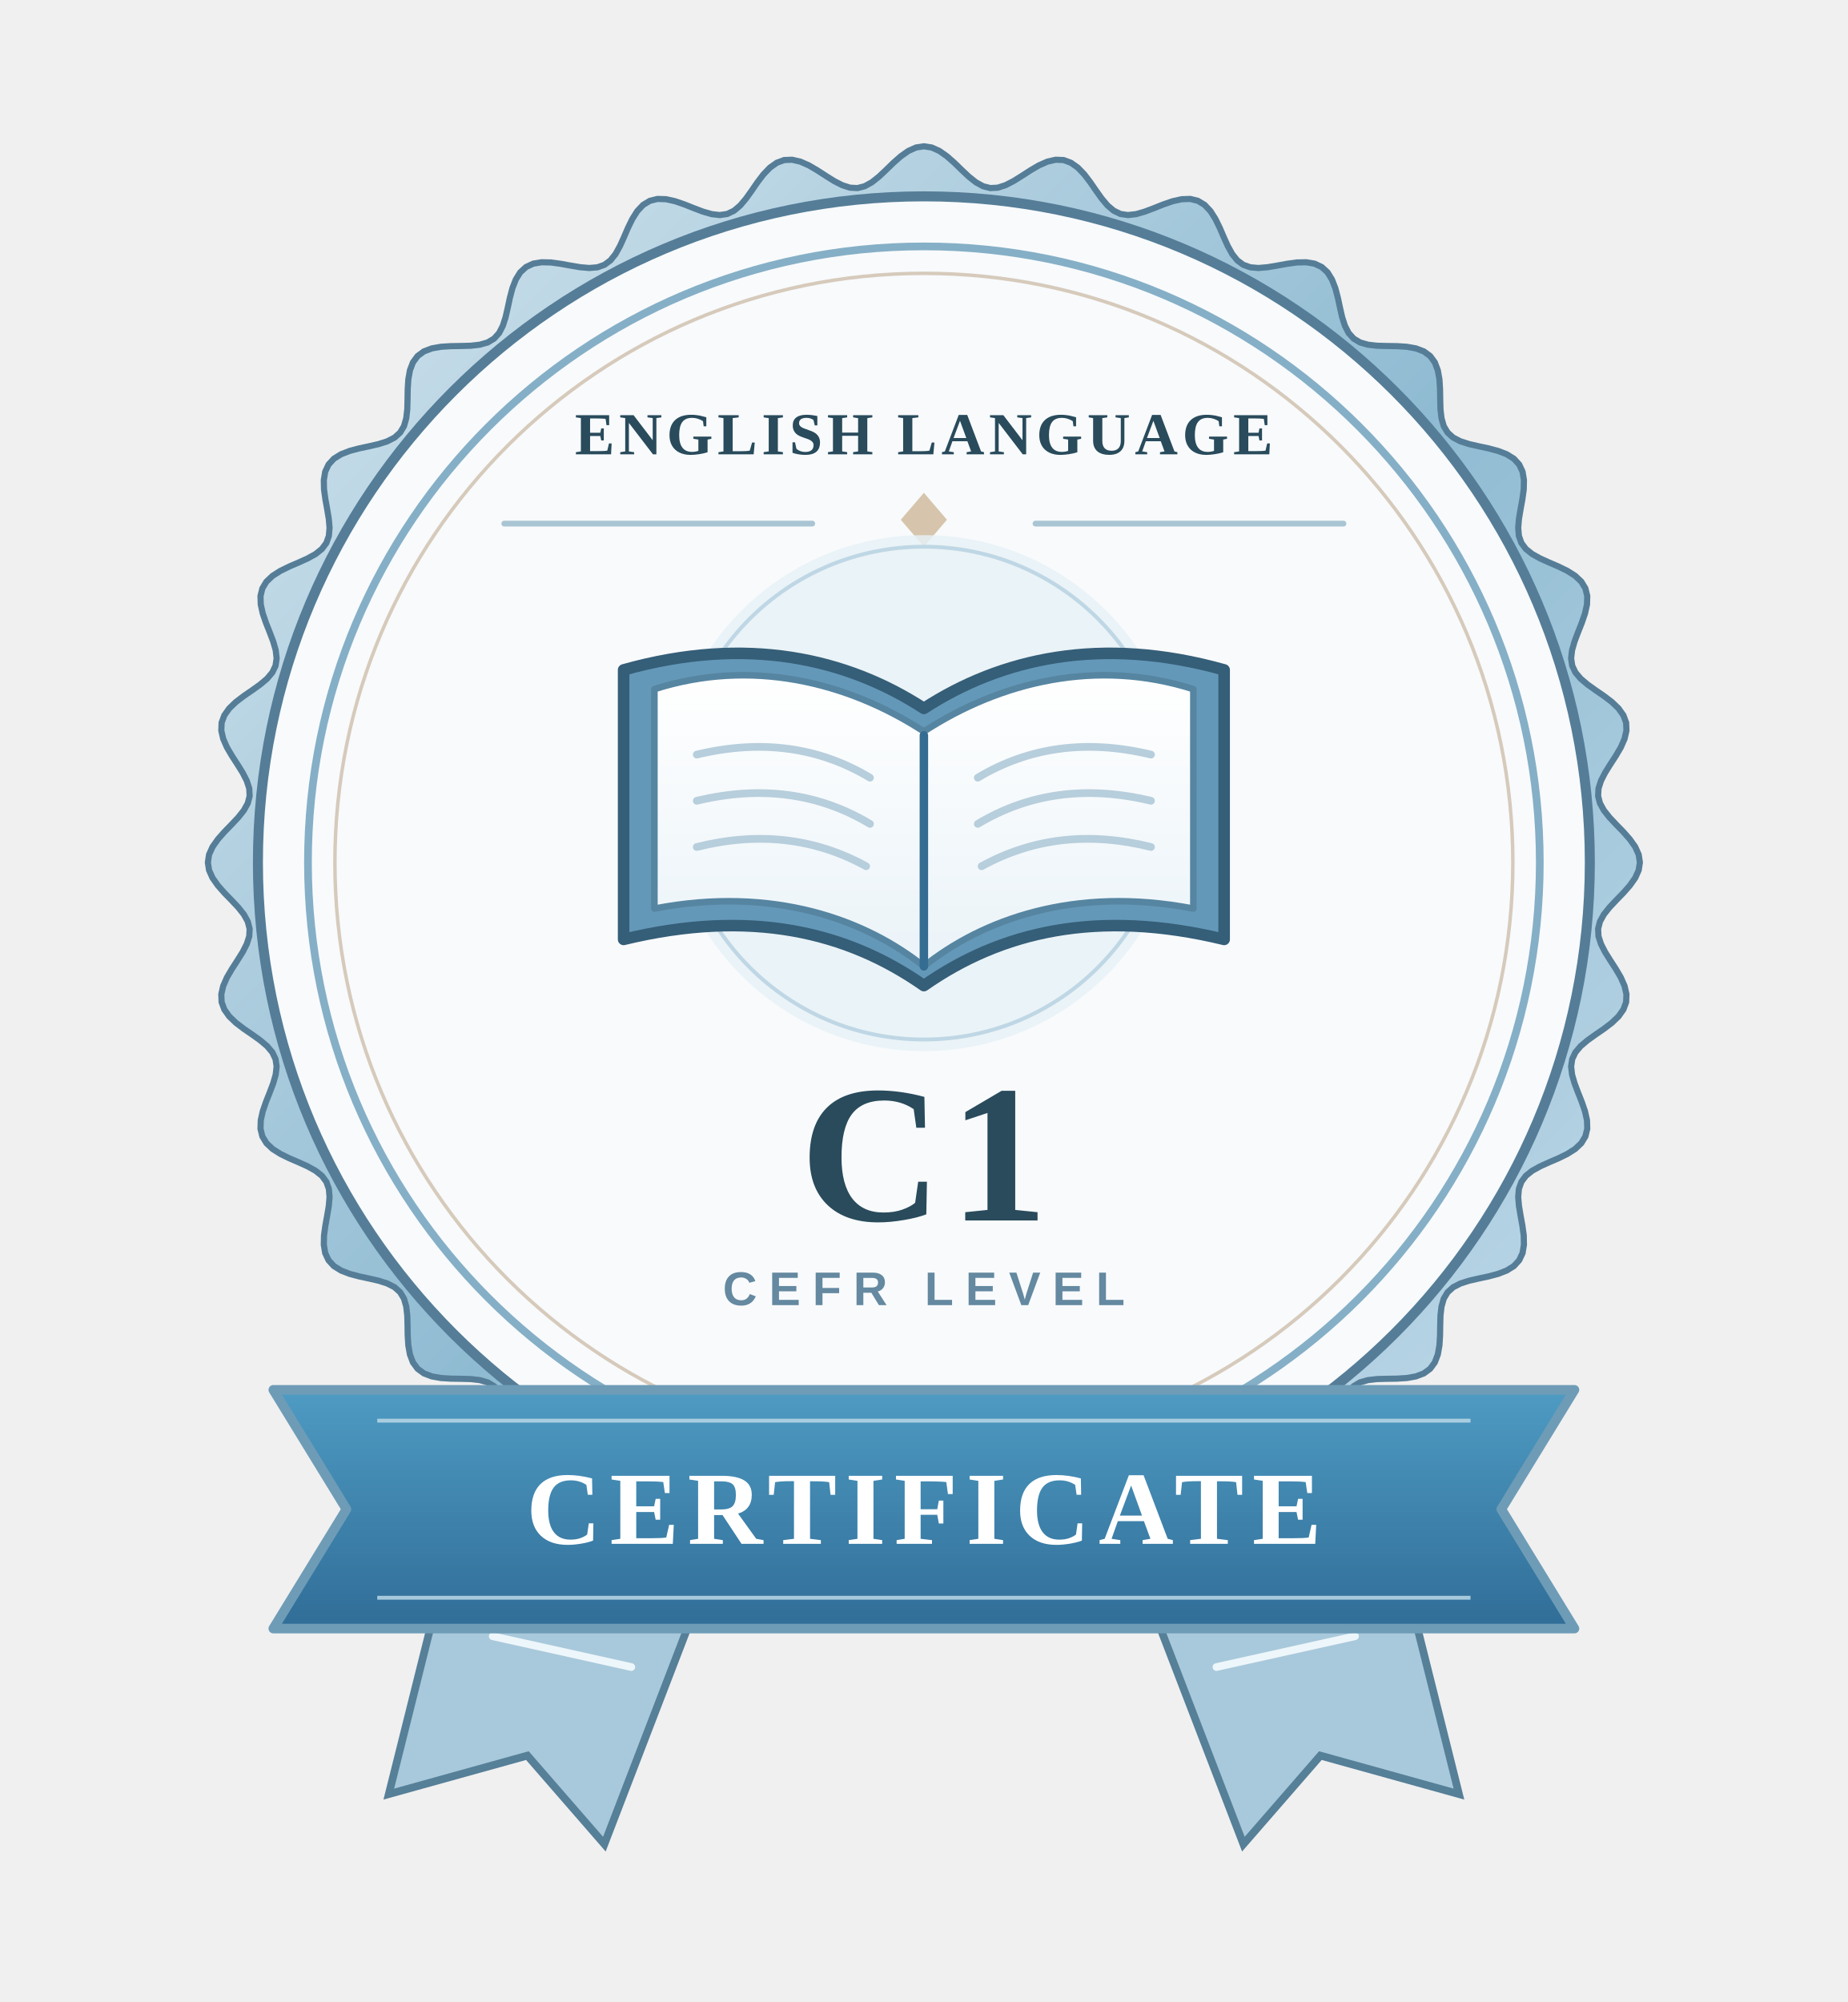
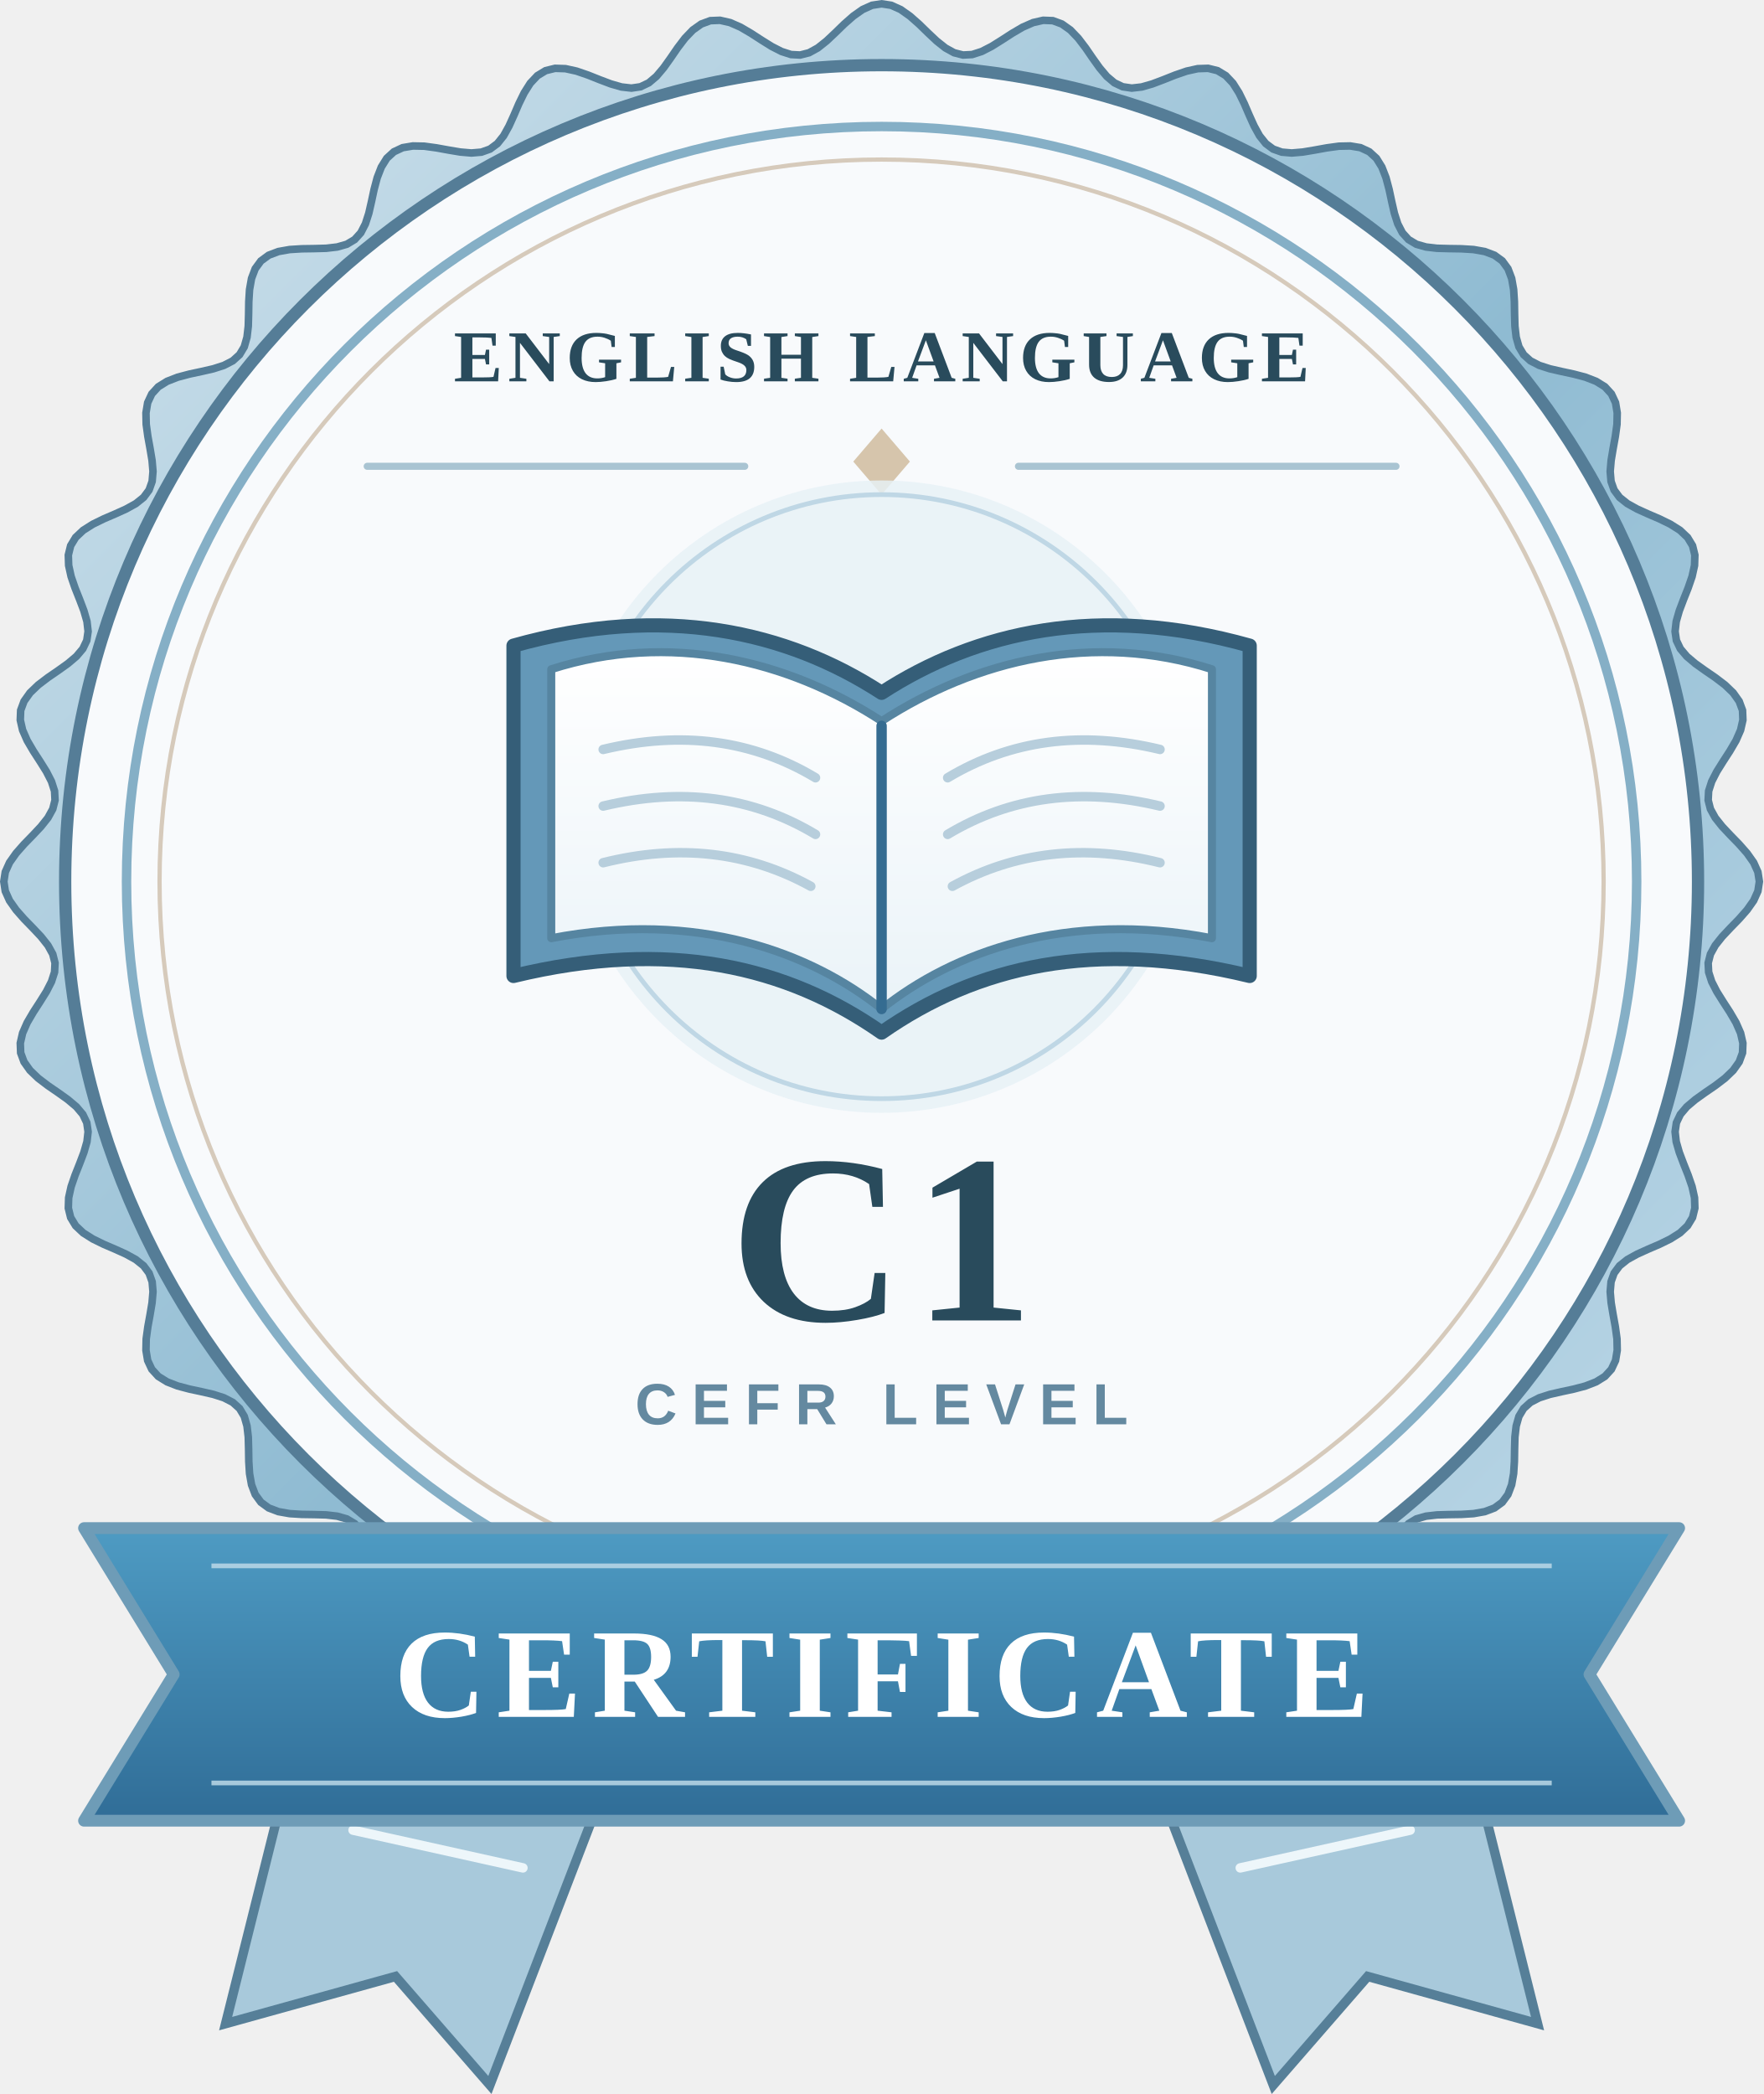
- <svg xmlns="http://www.w3.org/2000/svg" width="480" height="520" viewBox="0 0 480 520" role="img" aria-labelledby="title description">
+ <svg xmlns="http://www.w3.org/2000/svg" width="373.619" height="443.72" viewBox="53.191 37.191 373.619 443.72" role="img" aria-labelledby="title description">
  <defs>
    <linearGradient id="sealBlue" x1="0" y1="0" x2="1" y2="1">
      <stop offset="0" stop-color="#D6E6EF" />
      <stop offset="0.52" stop-color="#8FBBD2" />
      <stop offset="1" stop-color="#C5DDEB" />
    </linearGradient>
    <linearGradient id="ribbonBlue" x1="0" y1="0" x2="0" y2="1">
      <stop offset="0" stop-color="#4E9BC3" />
      <stop offset="1" stop-color="#306D97" />
    </linearGradient>
    <linearGradient id="paper" x1="0" y1="0" x2="0" y2="1">
      <stop offset="0" stop-color="#FFFFFF" />
      <stop offset="1" stop-color="#EAF3F8" />
    </linearGradient>
  </defs>
  <path id="scallopedSeal" d="M 240.00,38.00 L242.03,38.31 L244.03,39.21 L246.00,40.60 L247.93,42.30 L249.82,44.14 L251.67,45.88 L253.52,47.35 L255.37,48.37 L257.25,48.85 L259.19,48.75 L261.21,48.10 L263.30,47.03 L265.46,45.68 L267.67,44.25 L269.89,42.95 L272.10,41.98 L274.24,41.49 L276.29,41.57 L278.21,42.28 L280.00,43.55 L281.67,45.29 L283.23,47.34 L284.72,49.51 L286.20,51.58 L287.72,53.38 L289.33,54.74 L291.09,55.58 L293.01,55.86 L295.12,55.62 L297.38,54.97 L299.76,54.07 L302.20,53.10 L304.64,52.26 L306.99,51.74 L309.19,51.67 L311.18,52.16 L312.93,53.22 L314.44,54.82 L315.73,56.86 L316.86,59.17 L317.90,61.59 L318.95,63.91 L320.09,65.97 L321.41,67.62 L322.97,68.78 L324.80,69.43 L326.91,69.61 L329.25,69.41 L331.76,68.99 L334.35,68.52 L336.90,68.17 L339.31,68.12 L341.48,68.48 L343.34,69.35 L344.85,70.73 L346.01,72.60 L346.88,74.84 L347.54,77.33 L348.09,79.90 L348.66,82.39 L349.38,84.63 L350.35,86.51 L351.65,87.95 L353.32,88.95 L355.36,89.53 L357.69,89.80 L360.24,89.87 L362.87,89.91 L365.44,90.07 L367.81,90.49 L369.87,91.27 L371.52,92.48 L372.73,94.13 L373.51,96.19 L373.93,98.56 L374.09,101.13 L374.13,103.76 L374.20,106.31 L374.47,108.64 L375.05,110.68 L376.05,112.35 L377.49,113.65 L379.37,114.62 L381.61,115.34 L384.10,115.91 L386.67,116.46 L389.16,117.12 L391.40,117.99 L393.27,119.15 L394.65,120.66 L395.52,122.52 L395.88,124.69 L395.83,127.10 L395.48,129.65 L395.01,132.24 L394.59,134.75 L394.39,137.09 L394.57,139.20 L395.22,141.03 L396.38,142.59 L398.03,143.91 L400.09,145.05 L402.41,146.10 L404.83,147.14 L407.14,148.27 L409.18,149.56 L410.78,151.07 L411.84,152.82 L412.33,154.81 L412.26,157.01 L411.74,159.36 L410.90,161.80 L409.93,164.24 L409.03,166.62 L408.38,168.88 L408.14,170.99 L408.42,172.91 L409.26,174.67 L410.62,176.28 L412.42,177.80 L414.49,179.28 L416.66,180.77 L418.71,182.33 L420.45,184.00 L421.72,185.79 L422.43,187.71 L422.51,189.76 L422.02,191.90 L421.05,194.11 L419.75,196.33 L418.32,198.54 L416.97,200.70 L415.90,202.79 L415.25,204.81 L415.15,206.75 L415.63,208.63 L416.65,210.48 L418.12,212.33 L419.86,214.18 L421.70,216.07 L423.40,218.00 L424.79,219.97 L425.69,221.97 L426.00,224.00 L425.69,226.03 L424.79,228.03 L423.40,230.00 L421.70,231.93 L419.86,233.82 L418.12,235.67 L416.65,237.52 L415.63,239.37 L415.15,241.25 L415.25,243.19 L415.90,245.21 L416.97,247.30 L418.32,249.46 L419.75,251.67 L421.05,253.89 L422.02,256.10 L422.51,258.24 L422.43,260.29 L421.72,262.21 L420.45,264.00 L418.71,265.67 L416.66,267.23 L414.49,268.72 L412.42,270.20 L410.62,271.72 L409.26,273.33 L408.42,275.09 L408.14,277.01 L408.38,279.12 L409.03,281.38 L409.93,283.76 L410.90,286.20 L411.74,288.64 L412.26,290.99 L412.33,293.19 L411.84,295.18 L410.78,296.93 L409.18,298.44 L407.14,299.73 L404.83,300.86 L402.41,301.90 L400.09,302.95 L398.03,304.09 L396.38,305.41 L395.22,306.97 L394.57,308.80 L394.39,310.91 L394.59,313.25 L395.01,315.76 L395.48,318.35 L395.83,320.90 L395.88,323.31 L395.52,325.48 L394.65,327.34 L393.27,328.85 L391.40,330.01 L389.16,330.88 L386.67,331.54 L384.10,332.09 L381.61,332.66 L379.37,333.38 L377.49,334.35 L376.05,335.65 L375.05,337.32 L374.47,339.36 L374.20,341.69 L374.13,344.24 L374.09,346.87 L373.93,349.44 L373.51,351.81 L372.73,353.87 L371.52,355.52 L369.87,356.73 L367.81,357.51 L365.44,357.93 L362.87,358.09 L360.24,358.13 L357.69,358.20 L355.36,358.47 L353.32,359.05 L351.65,360.05 L350.35,361.49 L349.38,363.37 L348.66,365.61 L348.09,368.10 L347.54,370.67 L346.88,373.16 L346.01,375.40 L344.85,377.27 L343.34,378.65 L341.48,379.52 L339.31,379.88 L336.90,379.83 L334.35,379.48 L331.76,379.01 L329.25,378.59 L326.91,378.39 L324.80,378.57 L322.97,379.22 L321.41,380.38 L320.09,382.03 L318.95,384.09 L317.90,386.41 L316.86,388.83 L315.73,391.14 L314.44,393.18 L312.93,394.78 L311.18,395.84 L309.19,396.33 L306.99,396.26 L304.64,395.74 L302.20,394.90 L299.76,393.93 L297.38,393.03 L295.12,392.38 L293.01,392.14 L291.09,392.42 L289.33,393.26 L287.72,394.62 L286.20,396.42 L284.72,398.49 L283.23,400.66 L281.67,402.71 L280.00,404.45 L278.21,405.72 L276.29,406.43 L274.24,406.51 L272.10,406.02 L269.89,405.05 L267.67,403.75 L265.46,402.32 L263.30,400.97 L261.21,399.90 L259.19,399.25 L257.25,399.15 L255.37,399.63 L253.52,400.65 L251.67,402.12 L249.82,403.86 L247.93,405.70 L246.00,407.40 L244.03,408.79 L242.03,409.69 L240.00,410.00 L237.97,409.69 L235.97,408.79 L234.00,407.40 L232.07,405.70 L230.18,403.86 L228.33,402.12 L226.48,400.65 L224.63,399.63 L222.75,399.15 L220.81,399.25 L218.79,399.90 L216.70,400.97 L214.54,402.32 L212.33,403.75 L210.11,405.05 L207.90,406.02 L205.76,406.51 L203.71,406.43 L201.79,405.72 L200.00,404.45 L198.33,402.71 L196.77,400.66 L195.28,398.49 L193.80,396.42 L192.28,394.62 L190.67,393.26 L188.91,392.42 L186.99,392.14 L184.88,392.38 L182.62,393.03 L180.24,393.93 L177.80,394.90 L175.36,395.74 L173.01,396.26 L170.81,396.33 L168.82,395.84 L167.07,394.78 L165.56,393.18 L164.27,391.14 L163.14,388.83 L162.10,386.41 L161.05,384.09 L159.91,382.03 L158.59,380.38 L157.03,379.22 L155.20,378.57 L153.09,378.39 L150.75,378.59 L148.24,379.01 L145.65,379.48 L143.10,379.83 L140.69,379.88 L138.52,379.52 L136.66,378.65 L135.15,377.27 L133.99,375.40 L133.12,373.16 L132.46,370.67 L131.91,368.10 L131.34,365.61 L130.62,363.37 L129.65,361.49 L128.35,360.05 L126.68,359.05 L124.64,358.47 L122.31,358.20 L119.76,358.13 L117.13,358.09 L114.56,357.93 L112.19,357.51 L110.13,356.73 L108.48,355.52 L107.27,353.87 L106.49,351.81 L106.07,349.44 L105.91,346.87 L105.87,344.24 L105.80,341.69 L105.53,339.36 L104.95,337.32 L103.95,335.65 L102.51,334.35 L100.63,333.38 L98.39,332.66 L95.90,332.09 L93.33,331.54 L90.84,330.88 L88.60,330.01 L86.73,328.85 L85.35,327.34 L84.48,325.48 L84.12,323.31 L84.17,320.90 L84.52,318.35 L84.99,315.76 L85.41,313.25 L85.61,310.91 L85.43,308.80 L84.78,306.97 L83.62,305.41 L81.97,304.09 L79.91,302.95 L77.59,301.90 L75.17,300.86 L72.86,299.73 L70.82,298.44 L69.22,296.93 L68.16,295.18 L67.67,293.19 L67.74,290.99 L68.26,288.64 L69.10,286.20 L70.07,283.76 L70.97,281.38 L71.62,279.12 L71.86,277.01 L71.58,275.09 L70.74,273.33 L69.38,271.72 L67.58,270.20 L65.51,268.72 L63.34,267.23 L61.29,265.67 L59.55,264.00 L58.28,262.21 L57.57,260.29 L57.49,258.24 L57.98,256.10 L58.95,253.89 L60.25,251.67 L61.68,249.46 L63.03,247.30 L64.10,245.21 L64.75,243.19 L64.85,241.25 L64.37,239.37 L63.35,237.52 L61.88,235.67 L60.14,233.82 L58.30,231.93 L56.60,230.00 L55.21,228.03 L54.31,226.03 L54.00,224.00 L54.31,221.97 L55.21,219.97 L56.60,218.00 L58.30,216.07 L60.14,214.18 L61.88,212.33 L63.35,210.48 L64.37,208.63 L64.85,206.75 L64.75,204.81 L64.10,202.79 L63.03,200.70 L61.68,198.54 L60.25,196.33 L58.95,194.11 L57.98,191.90 L57.49,189.76 L57.57,187.71 L58.28,185.79 L59.55,184.00 L61.29,182.33 L63.34,180.77 L65.51,179.28 L67.58,177.80 L69.38,176.28 L70.74,174.67 L71.58,172.91 L71.86,170.99 L71.62,168.88 L70.97,166.62 L70.07,164.24 L69.10,161.80 L68.26,159.36 L67.74,157.01 L67.67,154.81 L68.16,152.82 L69.22,151.07 L70.82,149.56 L72.86,148.27 L75.17,147.14 L77.59,146.10 L79.91,145.05 L81.97,143.91 L83.62,142.59 L84.78,141.03 L85.43,139.20 L85.61,137.09 L85.41,134.75 L84.99,132.24 L84.52,129.65 L84.17,127.10 L84.12,124.69 L84.48,122.52 L85.35,120.66 L86.73,119.15 L88.60,117.99 L90.84,117.12 L93.33,116.46 L95.90,115.91 L98.39,115.34 L100.63,114.62 L102.51,113.65 L103.95,112.35 L104.95,110.68 L105.53,108.64 L105.80,106.31 L105.87,103.76 L105.91,101.13 L106.07,98.56 L106.49,96.19 L107.27,94.13 L108.48,92.48 L110.13,91.27 L112.19,90.49 L114.56,90.07 L117.13,89.91 L119.76,89.87 L122.31,89.80 L124.64,89.53 L126.68,88.95 L128.35,87.95 L129.65,86.51 L130.62,84.63 L131.34,82.39 L131.91,79.90 L132.46,77.33 L133.12,74.84 L133.99,72.60 L135.15,70.73 L136.66,69.35 L138.52,68.48 L140.69,68.12 L143.10,68.17 L145.65,68.52 L148.24,68.99 L150.75,69.41 L153.09,69.61 L155.20,69.43 L157.03,68.78 L158.59,67.62 L159.91,65.97 L161.05,63.91 L162.10,61.59 L163.14,59.17 L164.27,56.86 L165.56,54.82 L167.07,53.22 L168.82,52.16 L170.81,51.67 L173.01,51.74 L175.36,52.26 L177.80,53.10 L180.24,54.07 L182.62,54.97 L184.88,55.62 L186.99,55.86 L188.91,55.58 L190.67,54.74 L192.28,53.38 L193.80,51.58 L195.28,49.51 L196.77,47.34 L198.33,45.29 L200.00,43.55 L201.79,42.28 L203.71,41.57 L205.76,41.49 L207.90,41.98 L210.11,42.95 L212.33,44.25 L214.54,45.68 L216.70,47.03 L218.79,48.10 L220.81,48.75 L222.75,48.85 L224.63,48.37 L226.48,47.35 L228.33,45.88 L230.18,44.14 L232.07,42.30 L234.00,40.60 L235.97,39.21 L237.97,38.31 Z" fill="url(#sealBlue)" stroke="#557D97" stroke-width="1.6" />
  <circle cx="240" cy="224" r="173" fill="#F8FAFC" stroke="#557D97" stroke-width="2.6" />
  <circle cx="240" cy="224" r="160" fill="none" stroke="#85AFC6" stroke-width="2" />
  <circle cx="240" cy="224" r="153" fill="none" stroke="#D6CABB" stroke-width="0.9" />
  <text x="240" y="118" text-anchor="middle" font-family="Georgia, 'Times New Roman', serif" font-size="15.5" font-weight="bold" letter-spacing="1.15" fill="#294B5C">ENGLISH LANGUAGE</text>
  <g fill="none" stroke="#A9C4D2" stroke-width="1.5" stroke-linecap="round">
    <path d="M131 136 H211 M269 136 H349" />
  </g>
  <path d="M240 128 l6 7 -6 7 -6 -7 Z" fill="#D6C5AC" />
  <circle cx="240" cy="206" r="67" fill="#E7F1F7" opacity=".82" />
  <circle cx="240" cy="206" r="64" fill="none" stroke="#BFD7E5" stroke-width="1" />
  <path d="M240 184 C220 171 194 165 162 174 L162 244 C195 236 220 242 240 256 C260 242 285 236 318 244 L318 174 C286 165 260 171 240 184Z" fill="#6498B8" stroke="#355E78" stroke-width="3" stroke-linejoin="round" />
  <path d="M240 190 C220 177 195 171 170 179 L170 236 C201 230 225 239 240 251 Z" fill="url(#paper)" stroke="#5685A1" stroke-width="1.7" stroke-linejoin="round" />
  <path d="M240 190 C260 177 285 171 310 179 L310 236 C279 230 255 239 240 251 Z" fill="url(#paper)" stroke="#5685A1" stroke-width="1.7" stroke-linejoin="round" />
  <path d="M240 191 V251" fill="none" stroke="#356C91" stroke-width="2.2" stroke-linecap="round" />
  <g stroke="#B7CEDC" stroke-width="2" stroke-linecap="round" fill="none">
    <path d="M181 196 Q206 190 226 202 M181 208 Q206 202 226 214 M181 220 Q205 214 225 225" />
    <path d="M299 196 Q274 190 254 202 M299 208 Q274 202 254 214 M299 220 Q275 214 255 225" />
  </g>
  <text x="240" y="317" text-anchor="middle" font-family="Georgia, 'Times New Roman', serif" font-size="51" font-weight="bold" letter-spacing="2" fill="#294B5C">C1</text>
  <text x="240" y="339" text-anchor="middle" font-family="Arial, Helvetica, sans-serif" font-size="12.3" font-weight="bold" letter-spacing="3.1" fill="#6489A0">CEFR LEVEL</text>
  <path d="M118 398 L182 414 L157 479 L137 456 L101 466 Z" fill="#A8C9DB" stroke="#567F98" stroke-width="2" />
  <path d="M362 398 L298 414 L323 479 L343 456 L379 466 Z" fill="#A8C9DB" stroke="#567F98" stroke-width="2" />
  <path d="M128 425 L164 433 M352 425 L316 433" stroke="#EDF6FA" stroke-width="2" stroke-linecap="round" />
  <path d="M71 361 H409 L390 392 L409 423 H71 L90 392 Z" fill="url(#ribbonBlue)" stroke="#6E9CB7" stroke-width="2.5" stroke-linejoin="round" />
  <path d="M98 369 H382 M98 415 H382" fill="none" stroke="#BBD8E7" stroke-width="1" opacity=".85" />
  <text x="240" y="401" text-anchor="middle" font-family="Georgia, 'Times New Roman', serif" font-size="27" font-weight="bold" letter-spacing="2.2" fill="#FFFFFF">CERTIFICATE</text>
</svg>
